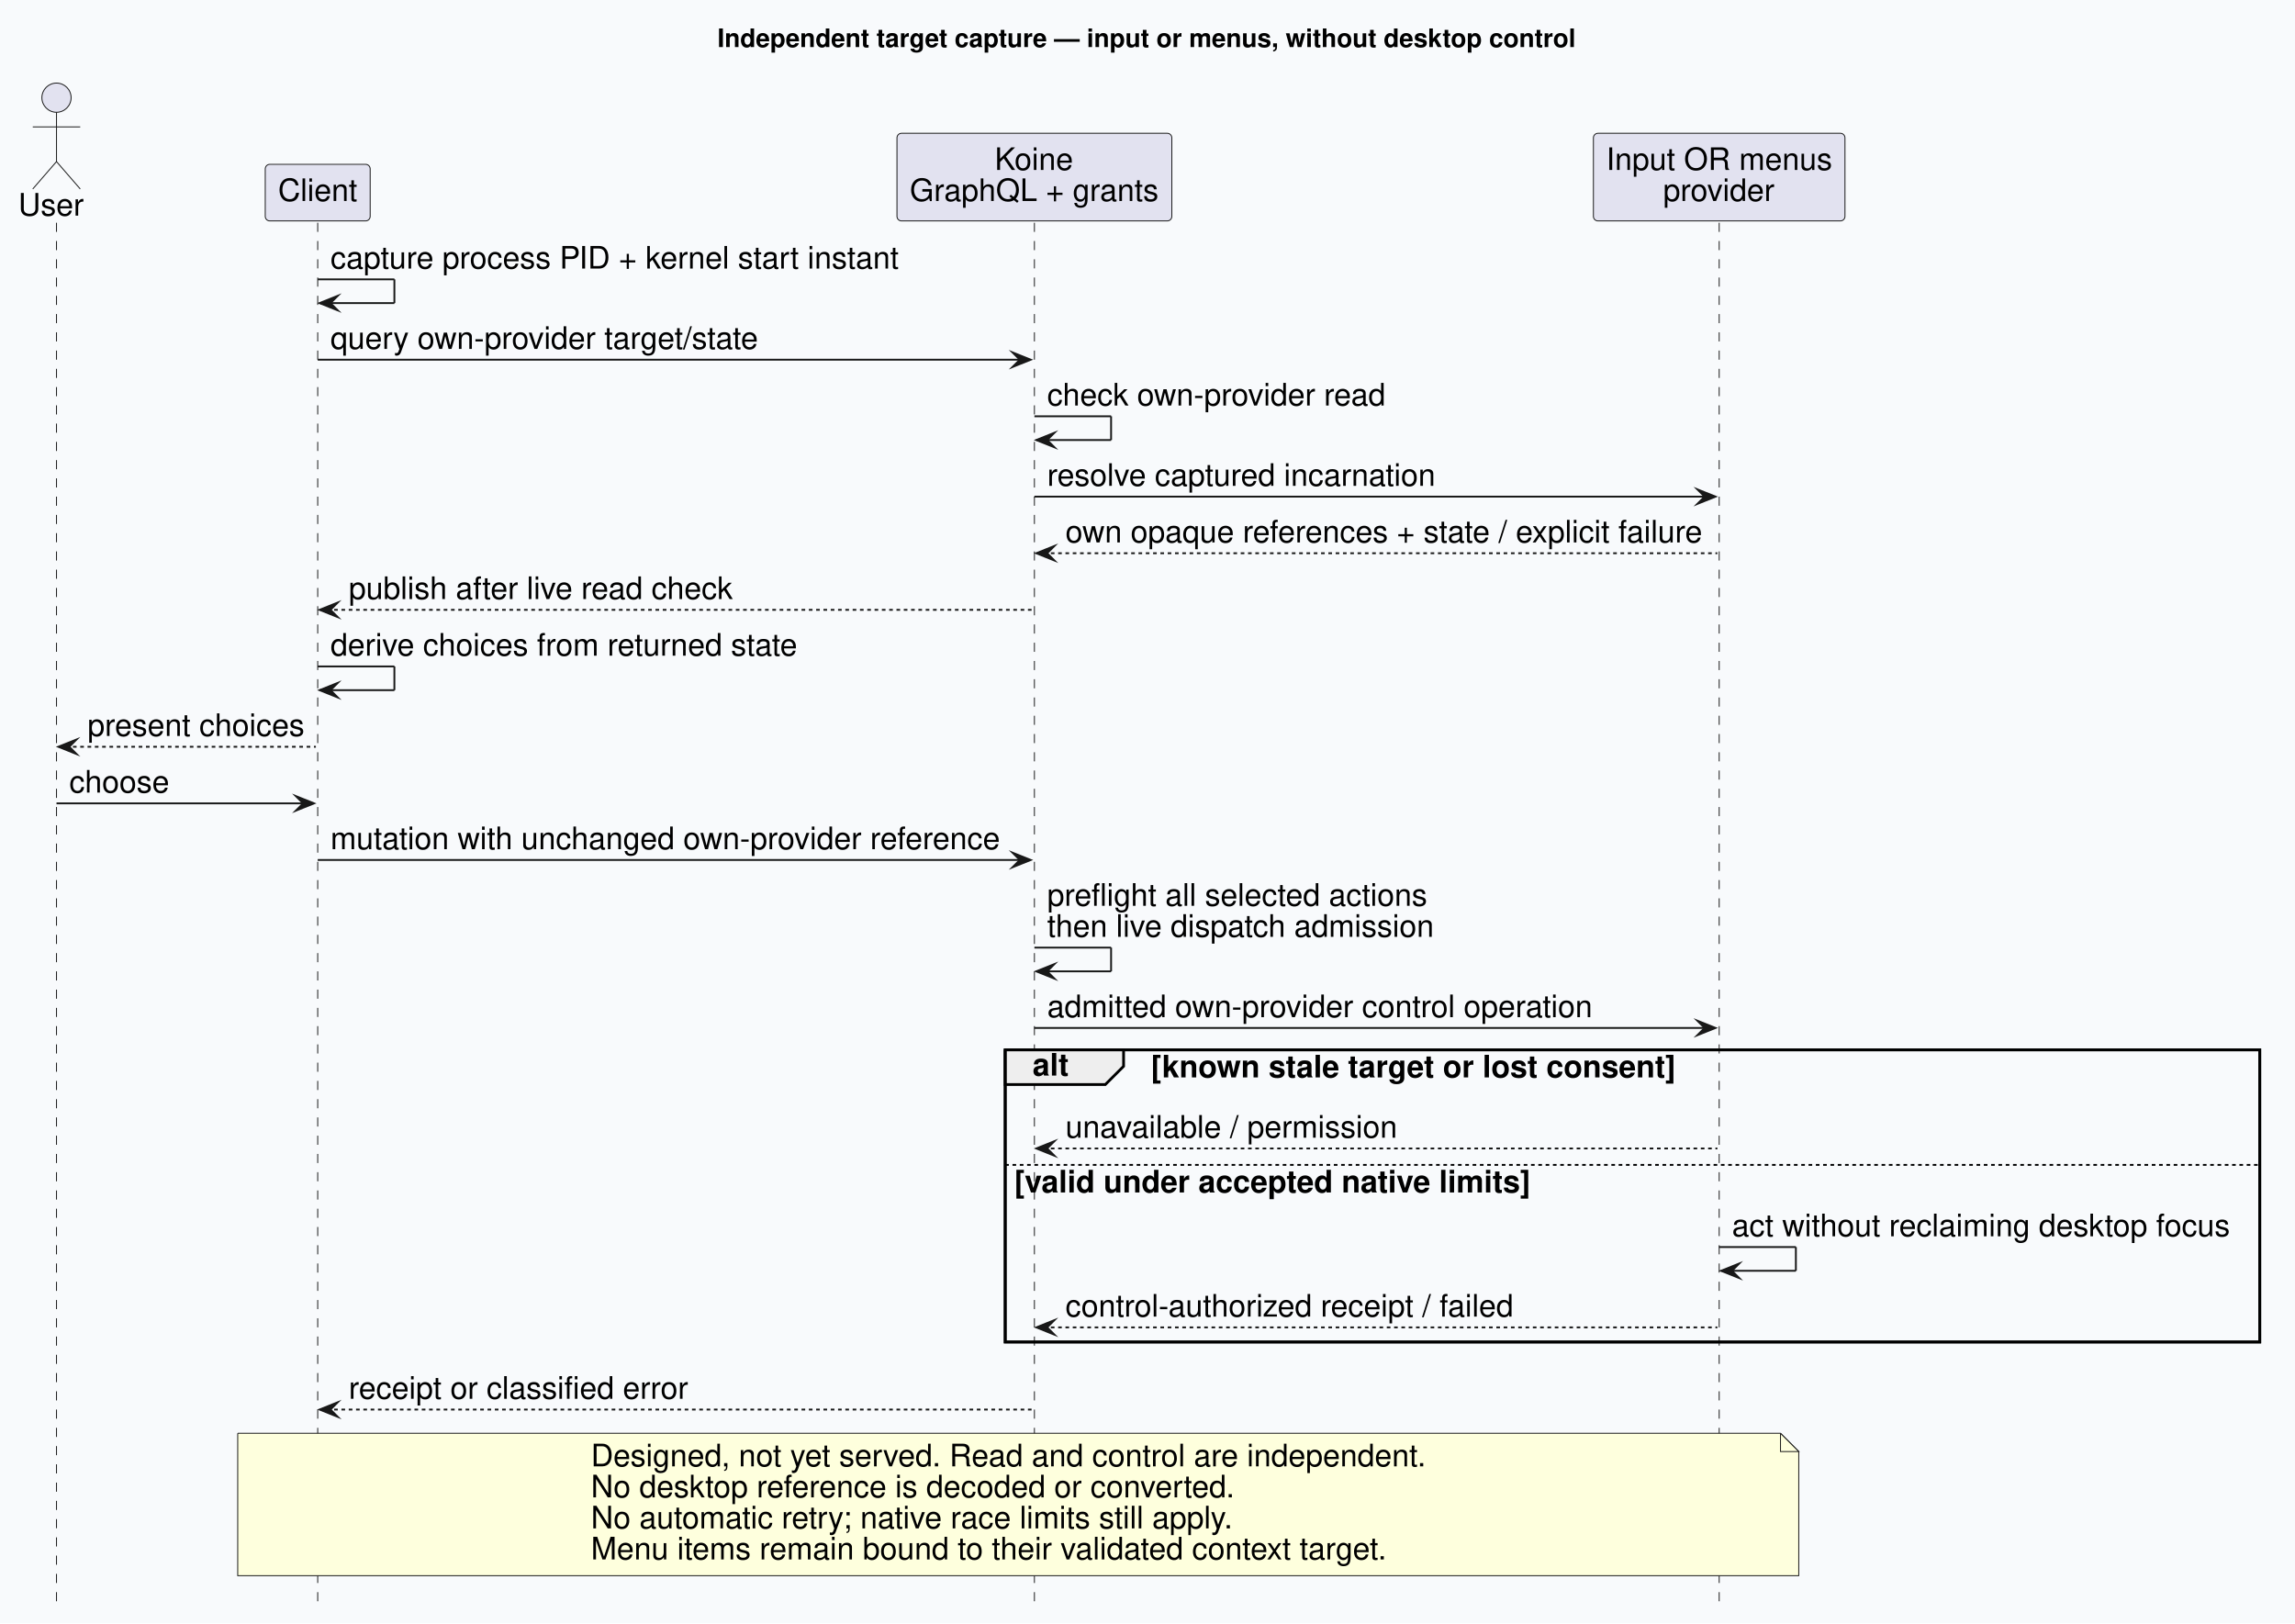
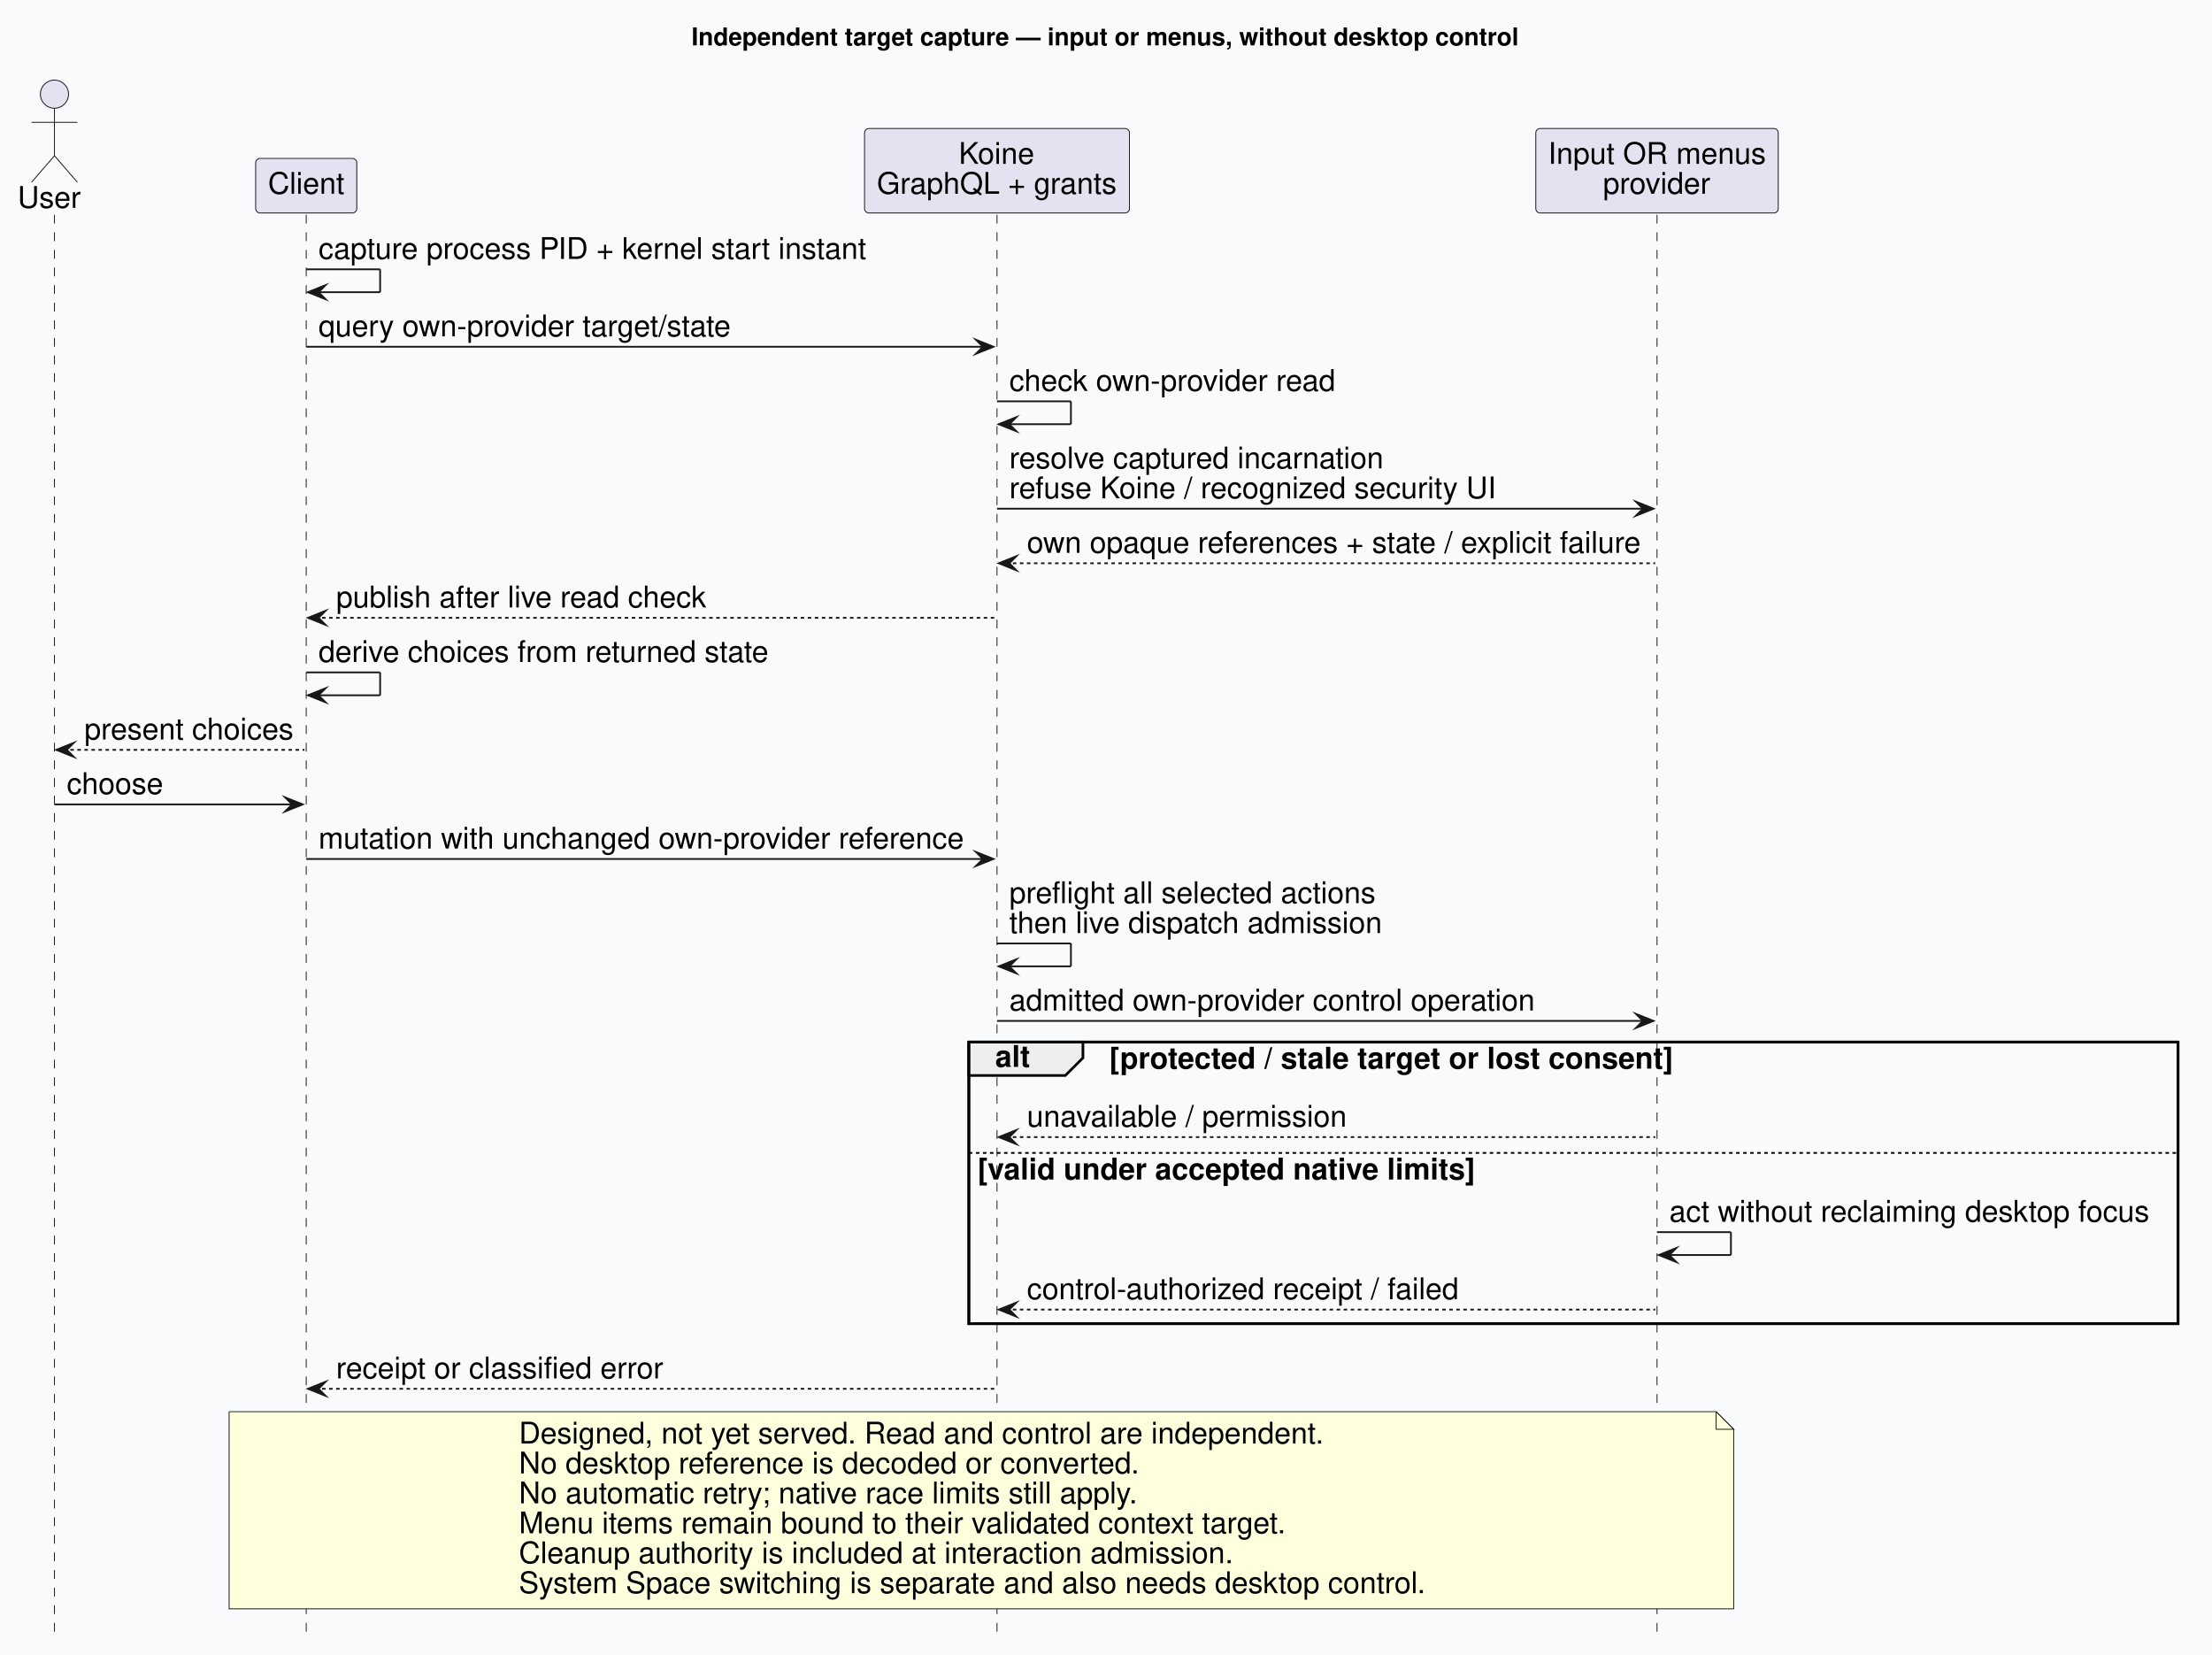
- <svg xmlns="http://www.w3.org/2000/svg" version="1.1" data-diagram-type="SEQUENCE" style="width:1257px;height:889px;background:#F8FAFC;" width="1257px" height="889px" viewBox="0 0 1257 889" zoomAndPan="magnify" preserveAspectRatio="none" contentStyleType="text/css">
+ <svg xmlns="http://www.w3.org/2000/svg" version="1.1" data-diagram-type="SEQUENCE" style="width:1257px;height:940px;background:#F8FAFC;" width="1257px" height="940px" viewBox="0 0 1257 940" zoomAndPan="magnify" preserveAspectRatio="none" contentStyleType="text/css">
  <defs />
  <g font-family="sans-serif" lengthAdjust="spacing">
-     <rect x="0" y="0" width="1257" height="889" fill="#F8FAFC" style="stroke:none;" />
+     <rect x="0" y="0" width="1257" height="940" fill="#F8FAFC" style="stroke:none;" />
    <g class="title" data-source-line="6">
      <text x="392.955" y="25.78" fill="#000" font-size="14" textLength="469.793" font-weight="700" font-family="Helvetica">Independent target capture — input or menus, without desktop control</text>
    </g>
-     <rect x="550.559" y="575" width="687.144" height="160" fill="none" style="stroke:#000;stroke-width:1.5;" />
+     <rect x="550.559" y="592" width="687.144" height="160" fill="none" style="stroke:#000;stroke-width:1.5;" />
    <g>
-       <rect x="27.446" y="122" width="8" height="756" fill="#000" fill-opacity="0" />
-       <line x1="30.946" y1="122" x2="30.946" y2="878" style="stroke:#181818;stroke-width:0.5;stroke-dasharray:5,5;" />
+       <rect x="27.446" y="122" width="8" height="807" fill="#000" fill-opacity="0" />
+       <line x1="30.946" y1="122" x2="30.946" y2="929" style="stroke:#181818;stroke-width:0.5;stroke-dasharray:5,5;" />
    </g>
    <g>
-       <rect x="170.513" y="122" width="8" height="756" fill="#000" fill-opacity="0" />
-       <line x1="174.013" y1="122" x2="174.013" y2="878" style="stroke:#181818;stroke-width:0.5;stroke-dasharray:5,5;" />
+       <rect x="170.513" y="122" width="8" height="807" fill="#000" fill-opacity="0" />
+       <line x1="174.013" y1="122" x2="174.013" y2="929" style="stroke:#181818;stroke-width:0.5;stroke-dasharray:5,5;" />
    </g>
    <g>
-       <rect x="563.059" y="122" width="8" height="756" fill="#000" fill-opacity="0" />
-       <line x1="566.559" y1="122" x2="566.559" y2="878" style="stroke:#181818;stroke-width:0.5;stroke-dasharray:5,5;" />
+       <rect x="563.059" y="122" width="8" height="807" fill="#000" fill-opacity="0" />
+       <line x1="566.559" y1="122" x2="566.559" y2="929" style="stroke:#181818;stroke-width:0.5;stroke-dasharray:5,5;" />
    </g>
    <g>
-       <rect x="938.124" y="122" width="8" height="756" fill="#000" fill-opacity="0" />
-       <line x1="941.624" y1="122" x2="941.624" y2="878" style="stroke:#181818;stroke-width:0.5;stroke-dasharray:5,5;" />
+       <rect x="938.124" y="122" width="8" height="807" fill="#000" fill-opacity="0" />
+       <line x1="941.624" y1="122" x2="941.624" y2="929" style="stroke:#181818;stroke-width:0.5;stroke-dasharray:5,5;" />
    </g>
    <text x="10" y="118.09" fill="#000" font-size="17" textLength="35.893" font-family="Helvetica">User</text>
    <ellipse cx="30.946" cy="53.5" rx="8" ry="8" fill="#E2E2F0" style="stroke:#181818;stroke-width:0.5;" />
    <path d="M30.946,61.5 L30.946,88.5 M17.946,69.5 L43.946,69.5 M30.946,88.5 L17.946,103.5 M30.946,88.5 L43.946,103.5" style="stroke:#181818;stroke-width:0.5;" fill="none" />
    <rect x="145.281" y="90" width="57.463" height="31" fill="#E2E2F0" style="stroke:#181818;stroke-width:0.5;" rx="2.5" ry="2.5" />
    <text x="152.281" y="110.09" fill="#000" font-size="17" textLength="43.463" font-family="Helvetica">Client</text>
    <rect x="491.285" y="73" width="150.548" height="48" fill="#E2E2F0" style="stroke:#181818;stroke-width:0.5;" rx="2.5" ry="2.5" />
    <text x="544.819" y="93.09" fill="#000" font-size="17" textLength="43.479" font-family="Helvetica">Koine</text>
    <text x="498.285" y="110.09" fill="#000" font-size="17" textLength="136.548" font-family="Helvetica">GraphQL + grants</text>
    <rect x="872.733" y="73" width="137.781" height="48" fill="#E2E2F0" style="stroke:#181818;stroke-width:0.5;" rx="2.5" ry="2.5" />
    <text x="879.733" y="93.09" fill="#000" font-size="17" textLength="123.781" font-family="Helvetica">Input OR menus</text>
    <text x="910.915" y="110.09" fill="#000" font-size="17" textLength="61.417" font-family="Helvetica">provider</text>
    <line x1="174.013" y1="153" x2="216.013" y2="153" style="stroke:#181818;stroke-width:1;" />
    <line x1="216.013" y1="153" x2="216.013" y2="166" style="stroke:#181818;stroke-width:1;" />
    <line x1="175.013" y1="166" x2="216.013" y2="166" style="stroke:#181818;stroke-width:1;" />
    <polygon points="185.013,162,175.013,166,185.013,170,181.013,166" fill="#181818" style="stroke:#181818;stroke-width:1;stroke-linejoin:miter;stroke-miterlimit:10;" />
    <text x="181.013" y="147.09" fill="#000" font-size="17" textLength="312.284" font-family="Helvetica">capture process PID + kernel start instant</text>
    <polygon points="554.559,193,564.559,197,554.559,201,558.559,197" fill="#181818" style="stroke:#181818;stroke-width:1;stroke-linejoin:miter;stroke-miterlimit:10;" />
    <line x1="174.013" y1="197" x2="560.559" y2="197" style="stroke:#181818;stroke-width:1;" />
    <text x="181.013" y="191.09" fill="#000" font-size="17" textLength="235.286" font-family="Helvetica">query own-provider target/state</text>
    <line x1="566.559" y1="228" x2="608.559" y2="228" style="stroke:#181818;stroke-width:1;" />
    <line x1="608.559" y1="228" x2="608.559" y2="241" style="stroke:#181818;stroke-width:1;" />
    <line x1="567.559" y1="241" x2="608.559" y2="241" style="stroke:#181818;stroke-width:1;" />
    <polygon points="577.559,237,567.559,241,577.559,245,573.559,241" fill="#181818" style="stroke:#181818;stroke-width:1;stroke-linejoin:miter;stroke-miterlimit:10;" />
    <text x="573.559" y="222.09" fill="#000" font-size="17" textLength="186.145" font-family="Helvetica">check own-provider read</text>
-     <polygon points="929.624,268,939.624,272,929.624,276,933.624,272" fill="#181818" style="stroke:#181818;stroke-width:1;stroke-linejoin:miter;stroke-miterlimit:10;" />
-     <line x1="566.559" y1="272" x2="935.624" y2="272" style="stroke:#181818;stroke-width:1;" />
+     <polygon points="929.624,285,939.624,289,929.624,293,933.624,289" fill="#181818" style="stroke:#181818;stroke-width:1;stroke-linejoin:miter;stroke-miterlimit:10;" />
+     <line x1="566.559" y1="289" x2="935.624" y2="289" style="stroke:#181818;stroke-width:1;" />
    <text x="573.559" y="266.09" fill="#000" font-size="17" textLength="213.571" font-family="Helvetica">resolve captured incarnation</text>
-     <polygon points="577.559,299,567.559,303,577.559,307,573.559,303" fill="#181818" style="stroke:#181818;stroke-width:1;stroke-linejoin:miter;stroke-miterlimit:10;" />
-     <line x1="571.559" y1="303" x2="940.624" y2="303" style="stroke:#181818;stroke-width:1;stroke-dasharray:2,2;" />
-     <text x="583.559" y="297.09" fill="#000" font-size="17" textLength="351.065" font-family="Helvetica">own opaque references + state / explicit failure</text>
-     <polygon points="185.013,330,175.013,334,185.013,338,181.013,334" fill="#181818" style="stroke:#181818;stroke-width:1;stroke-linejoin:miter;stroke-miterlimit:10;" />
-     <line x1="179.013" y1="334" x2="565.559" y2="334" style="stroke:#181818;stroke-width:1;stroke-dasharray:2,2;" />
-     <text x="191.013" y="328.09" fill="#000" font-size="17" textLength="210.724" font-family="Helvetica">publish after live read check</text>
-     <line x1="174.013" y1="365" x2="216.013" y2="365" style="stroke:#181818;stroke-width:1;" />
-     <line x1="216.013" y1="365" x2="216.013" y2="378" style="stroke:#181818;stroke-width:1;" />
-     <line x1="175.013" y1="378" x2="216.013" y2="378" style="stroke:#181818;stroke-width:1;" />
-     <polygon points="185.013,374,175.013,378,185.013,382,181.013,378" fill="#181818" style="stroke:#181818;stroke-width:1;stroke-linejoin:miter;stroke-miterlimit:10;" />
-     <text x="181.013" y="359.09" fill="#000" font-size="17" textLength="257.009" font-family="Helvetica">derive choices from returned state</text>
-     <polygon points="41.946,405,31.946,409,41.946,413,37.946,409" fill="#181818" style="stroke:#181818;stroke-width:1;stroke-linejoin:miter;stroke-miterlimit:10;" />
-     <line x1="35.946" y1="409" x2="173.013" y2="409" style="stroke:#181818;stroke-width:1;stroke-dasharray:2,2;" />
-     <text x="47.946" y="403.09" fill="#000" font-size="17" textLength="119.066" font-family="Helvetica">present choices</text>
-     <polygon points="162.013,436,172.013,440,162.013,444,166.013,440" fill="#181818" style="stroke:#181818;stroke-width:1;stroke-linejoin:miter;stroke-miterlimit:10;" />
-     <line x1="30.946" y1="440" x2="168.013" y2="440" style="stroke:#181818;stroke-width:1;" />
-     <text x="37.946" y="434.09" fill="#000" font-size="17" textLength="54.818" font-family="Helvetica">choose</text>
-     <polygon points="554.559,467,564.559,471,554.559,475,558.559,471" fill="#181818" style="stroke:#181818;stroke-width:1;stroke-linejoin:miter;stroke-miterlimit:10;" />
-     <line x1="174.013" y1="471" x2="560.559" y2="471" style="stroke:#181818;stroke-width:1;" />
-     <text x="181.013" y="465.09" fill="#000" font-size="17" textLength="368.546" font-family="Helvetica">mutation with unchanged own-provider reference</text>
-     <line x1="566.559" y1="519" x2="608.559" y2="519" style="stroke:#181818;stroke-width:1;" />
-     <line x1="608.559" y1="519" x2="608.559" y2="532" style="stroke:#181818;stroke-width:1;" />
-     <line x1="567.559" y1="532" x2="608.559" y2="532" style="stroke:#181818;stroke-width:1;" />
-     <polygon points="577.559,528,567.559,532,577.559,536,573.559,532" fill="#181818" style="stroke:#181818;stroke-width:1;stroke-linejoin:miter;stroke-miterlimit:10;" />
-     <text x="573.559" y="496.09" fill="#000" font-size="17" textLength="208.839" font-family="Helvetica">preflight all selected actions</text>
-     <text x="573.559" y="513.09" fill="#000" font-size="17" textLength="212.616" font-family="Helvetica">then live dispatch admission</text>
-     <polygon points="929.624,559,939.624,563,929.624,567,933.624,563" fill="#181818" style="stroke:#181818;stroke-width:1;stroke-linejoin:miter;stroke-miterlimit:10;" />
-     <line x1="566.559" y1="563" x2="935.624" y2="563" style="stroke:#181818;stroke-width:1;" />
-     <text x="573.559" y="557.09" fill="#000" font-size="17" textLength="299.55" font-family="Helvetica">admitted own-provider control operation</text>
-     <path d="M550.559,575 L615.398,575 L615.398,584 L605.398,594 L550.559,594 L550.559,575" style="stroke:#000;stroke-width:1.5;" fill="#EEE" />
-     <rect x="550.559" y="575" width="687.144" height="160" fill="none" style="stroke:#000;stroke-width:1.5;" />
-     <text x="565.559" y="589.09" fill="#000" font-size="17" textLength="19.839" font-weight="700" font-family="Helvetica">alt</text>
-     <text x="630.398" y="590.09" fill="#000" font-size="17" textLength="287.149" font-weight="700" font-family="Helvetica">[known stale target or lost consent]</text>
-     <polygon points="577.559,625,567.559,629,577.559,633,573.559,629" fill="#181818" style="stroke:#181818;stroke-width:1;stroke-linejoin:miter;stroke-miterlimit:10;" />
-     <line x1="571.559" y1="629" x2="940.624" y2="629" style="stroke:#181818;stroke-width:1;stroke-dasharray:2,2;" />
-     <text x="583.559" y="623.09" fill="#000" font-size="17" textLength="182.376" font-family="Helvetica">unavailable / permission</text>
-     <line x1="550.559" y1="638" x2="1237.703" y2="638" style="stroke:#000;stroke-width:1;stroke-dasharray:2,2;" />
-     <text x="555.559" y="653.09" fill="#000" font-size="17" textLength="283.414" font-weight="700" font-family="Helvetica">[valid under accepted native limits]</text>
-     <line x1="941.624" y1="683" x2="983.624" y2="683" style="stroke:#181818;stroke-width:1;" />
-     <line x1="983.624" y1="683" x2="983.624" y2="696" style="stroke:#181818;stroke-width:1;" />
-     <line x1="942.624" y1="696" x2="983.624" y2="696" style="stroke:#181818;stroke-width:1;" />
-     <polygon points="952.624,692,942.624,696,952.624,700,948.624,696" fill="#181818" style="stroke:#181818;stroke-width:1;stroke-linejoin:miter;stroke-miterlimit:10;" />
-     <text x="948.624" y="677.09" fill="#000" font-size="17" textLength="273.079" font-family="Helvetica">act without reclaiming desktop focus</text>
-     <polygon points="577.559,723,567.559,727,577.559,731,573.559,727" fill="#181818" style="stroke:#181818;stroke-width:1;stroke-linejoin:miter;stroke-miterlimit:10;" />
-     <line x1="571.559" y1="727" x2="940.624" y2="727" style="stroke:#181818;stroke-width:1;stroke-dasharray:2,2;" />
-     <text x="583.559" y="721.09" fill="#000" font-size="17" textLength="246.633" font-family="Helvetica">control-authorized receipt / failed</text>
-     <polygon points="185.013,768,175.013,772,185.013,776,181.013,772" fill="#181818" style="stroke:#181818;stroke-width:1;stroke-linejoin:miter;stroke-miterlimit:10;" />
-     <line x1="179.013" y1="772" x2="565.559" y2="772" style="stroke:#181818;stroke-width:1;stroke-dasharray:2,2;" />
-     <text x="191.013" y="766.09" fill="#000" font-size="17" textLength="186.12" font-family="Helvetica">receipt or classified error</text>
-     <path d="M130.202,785 L130.202,863 L985.202,863 L985.202,795 L975.202,785 L130.202,785" style="stroke:#181818;stroke-width:0.5;" fill="#FEFFDD" />
-     <path d="M975.202,785 L975.202,795 L985.202,795 L975.202,785" style="stroke:#181818;stroke-width:0.5;" fill="#FEFFDD" />
-     <text x="323.665" y="803.09" fill="#000" font-size="17" textLength="459.307" font-family="Helvetica">Designed, not yet served. Read and control are independent.</text>
-     <text x="323.665" y="820.09" fill="#000" font-size="17" textLength="353.431" font-family="Helvetica">No desktop reference is decoded or converted.</text>
-     <text x="323.665" y="837.09" fill="#000" font-size="17" textLength="354.286" font-family="Helvetica">No automatic retry; native race limits still apply.</text>
-     <text x="323.665" y="854.09" fill="#000" font-size="17" textLength="438.464" font-family="Helvetica">Menu items remain bound to their validated context target.</text>
+     <text x="573.559" y="283.09" fill="#000" font-size="17" textLength="277.802" font-family="Helvetica">refuse Koine / recognized security UI</text>
+     <polygon points="577.559,316,567.559,320,577.559,324,573.559,320" fill="#181818" style="stroke:#181818;stroke-width:1;stroke-linejoin:miter;stroke-miterlimit:10;" />
+     <line x1="571.559" y1="320" x2="940.624" y2="320" style="stroke:#181818;stroke-width:1;stroke-dasharray:2,2;" />
+     <text x="583.559" y="314.09" fill="#000" font-size="17" textLength="351.065" font-family="Helvetica">own opaque references + state / explicit failure</text>
+     <polygon points="185.013,347,175.013,351,185.013,355,181.013,351" fill="#181818" style="stroke:#181818;stroke-width:1;stroke-linejoin:miter;stroke-miterlimit:10;" />
+     <line x1="179.013" y1="351" x2="565.559" y2="351" style="stroke:#181818;stroke-width:1;stroke-dasharray:2,2;" />
+     <text x="191.013" y="345.09" fill="#000" font-size="17" textLength="210.724" font-family="Helvetica">publish after live read check</text>
+     <line x1="174.013" y1="382" x2="216.013" y2="382" style="stroke:#181818;stroke-width:1;" />
+     <line x1="216.013" y1="382" x2="216.013" y2="395" style="stroke:#181818;stroke-width:1;" />
+     <line x1="175.013" y1="395" x2="216.013" y2="395" style="stroke:#181818;stroke-width:1;" />
+     <polygon points="185.013,391,175.013,395,185.013,399,181.013,395" fill="#181818" style="stroke:#181818;stroke-width:1;stroke-linejoin:miter;stroke-miterlimit:10;" />
+     <text x="181.013" y="376.09" fill="#000" font-size="17" textLength="257.009" font-family="Helvetica">derive choices from returned state</text>
+     <polygon points="41.946,422,31.946,426,41.946,430,37.946,426" fill="#181818" style="stroke:#181818;stroke-width:1;stroke-linejoin:miter;stroke-miterlimit:10;" />
+     <line x1="35.946" y1="426" x2="173.013" y2="426" style="stroke:#181818;stroke-width:1;stroke-dasharray:2,2;" />
+     <text x="47.946" y="420.09" fill="#000" font-size="17" textLength="119.066" font-family="Helvetica">present choices</text>
+     <polygon points="162.013,453,172.013,457,162.013,461,166.013,457" fill="#181818" style="stroke:#181818;stroke-width:1;stroke-linejoin:miter;stroke-miterlimit:10;" />
+     <line x1="30.946" y1="457" x2="168.013" y2="457" style="stroke:#181818;stroke-width:1;" />
+     <text x="37.946" y="451.09" fill="#000" font-size="17" textLength="54.818" font-family="Helvetica">choose</text>
+     <polygon points="554.559,484,564.559,488,554.559,492,558.559,488" fill="#181818" style="stroke:#181818;stroke-width:1;stroke-linejoin:miter;stroke-miterlimit:10;" />
+     <line x1="174.013" y1="488" x2="560.559" y2="488" style="stroke:#181818;stroke-width:1;" />
+     <text x="181.013" y="482.09" fill="#000" font-size="17" textLength="368.546" font-family="Helvetica">mutation with unchanged own-provider reference</text>
+     <line x1="566.559" y1="536" x2="608.559" y2="536" style="stroke:#181818;stroke-width:1;" />
+     <line x1="608.559" y1="536" x2="608.559" y2="549" style="stroke:#181818;stroke-width:1;" />
+     <line x1="567.559" y1="549" x2="608.559" y2="549" style="stroke:#181818;stroke-width:1;" />
+     <polygon points="577.559,545,567.559,549,577.559,553,573.559,549" fill="#181818" style="stroke:#181818;stroke-width:1;stroke-linejoin:miter;stroke-miterlimit:10;" />
+     <text x="573.559" y="513.09" fill="#000" font-size="17" textLength="208.839" font-family="Helvetica">preflight all selected actions</text>
+     <text x="573.559" y="530.09" fill="#000" font-size="17" textLength="212.616" font-family="Helvetica">then live dispatch admission</text>
+     <polygon points="929.624,576,939.624,580,929.624,584,933.624,580" fill="#181818" style="stroke:#181818;stroke-width:1;stroke-linejoin:miter;stroke-miterlimit:10;" />
+     <line x1="566.559" y1="580" x2="935.624" y2="580" style="stroke:#181818;stroke-width:1;" />
+     <text x="573.559" y="574.09" fill="#000" font-size="17" textLength="299.55" font-family="Helvetica">admitted own-provider control operation</text>
+     <path d="M550.559,592 L615.398,592 L615.398,601 L605.398,611 L550.559,611 L550.559,592" style="stroke:#000;stroke-width:1.5;" fill="#EEE" />
+     <rect x="550.559" y="592" width="687.144" height="160" fill="none" style="stroke:#000;stroke-width:1.5;" />
+     <text x="565.559" y="606.09" fill="#000" font-size="17" textLength="19.839" font-weight="700" font-family="Helvetica">alt</text>
+     <text x="630.398" y="607.09" fill="#000" font-size="17" textLength="320.219" font-weight="700" font-family="Helvetica">[protected / stale target or lost consent]</text>
+     <polygon points="577.559,642,567.559,646,577.559,650,573.559,646" fill="#181818" style="stroke:#181818;stroke-width:1;stroke-linejoin:miter;stroke-miterlimit:10;" />
+     <line x1="571.559" y1="646" x2="940.624" y2="646" style="stroke:#181818;stroke-width:1;stroke-dasharray:2,2;" />
+     <text x="583.559" y="640.09" fill="#000" font-size="17" textLength="182.376" font-family="Helvetica">unavailable / permission</text>
+     <line x1="550.559" y1="655" x2="1237.703" y2="655" style="stroke:#000;stroke-width:1;stroke-dasharray:2,2;" />
+     <text x="555.559" y="670.09" fill="#000" font-size="17" textLength="283.414" font-weight="700" font-family="Helvetica">[valid under accepted native limits]</text>
+     <line x1="941.624" y1="700" x2="983.624" y2="700" style="stroke:#181818;stroke-width:1;" />
+     <line x1="983.624" y1="700" x2="983.624" y2="713" style="stroke:#181818;stroke-width:1;" />
+     <line x1="942.624" y1="713" x2="983.624" y2="713" style="stroke:#181818;stroke-width:1;" />
+     <polygon points="952.624,709,942.624,713,952.624,717,948.624,713" fill="#181818" style="stroke:#181818;stroke-width:1;stroke-linejoin:miter;stroke-miterlimit:10;" />
+     <text x="948.624" y="694.09" fill="#000" font-size="17" textLength="273.079" font-family="Helvetica">act without reclaiming desktop focus</text>
+     <polygon points="577.559,740,567.559,744,577.559,748,573.559,744" fill="#181818" style="stroke:#181818;stroke-width:1;stroke-linejoin:miter;stroke-miterlimit:10;" />
+     <line x1="571.559" y1="744" x2="940.624" y2="744" style="stroke:#181818;stroke-width:1;stroke-dasharray:2,2;" />
+     <text x="583.559" y="738.09" fill="#000" font-size="17" textLength="246.633" font-family="Helvetica">control-authorized receipt / failed</text>
+     <polygon points="185.013,785,175.013,789,185.013,793,181.013,789" fill="#181818" style="stroke:#181818;stroke-width:1;stroke-linejoin:miter;stroke-miterlimit:10;" />
+     <line x1="179.013" y1="789" x2="565.559" y2="789" style="stroke:#181818;stroke-width:1;stroke-dasharray:2,2;" />
+     <text x="191.013" y="783.09" fill="#000" font-size="17" textLength="186.12" font-family="Helvetica">receipt or classified error</text>
+     <path d="M130.202,802 L130.202,914 L985.202,914 L985.202,812 L975.202,802 L130.202,802" style="stroke:#181818;stroke-width:0.5;" fill="#FEFFDD" />
+     <path d="M975.202,802 L975.202,812 L985.202,812 L975.202,802" style="stroke:#181818;stroke-width:0.5;" fill="#FEFFDD" />
+     <text x="294.869" y="820.09" fill="#000" font-size="17" textLength="459.307" font-family="Helvetica">Designed, not yet served. Read and control are independent.</text>
+     <text x="294.869" y="837.09" fill="#000" font-size="17" textLength="353.431" font-family="Helvetica">No desktop reference is decoded or converted.</text>
+     <text x="294.869" y="854.09" fill="#000" font-size="17" textLength="354.286" font-family="Helvetica">No automatic retry; native race limits still apply.</text>
+     <text x="294.869" y="871.09" fill="#000" font-size="17" textLength="438.464" font-family="Helvetica">Menu items remain bound to their validated context target.</text>
+     <text x="294.869" y="888.09" fill="#000" font-size="17" textLength="406.34" font-family="Helvetica">Cleanup authority is included at interaction admission.</text>
+     <text x="294.869" y="905.09" fill="#000" font-size="17" textLength="516.898" font-family="Helvetica">System Space switching is separate and also needs desktop control.</text>
  </g>
</svg>
